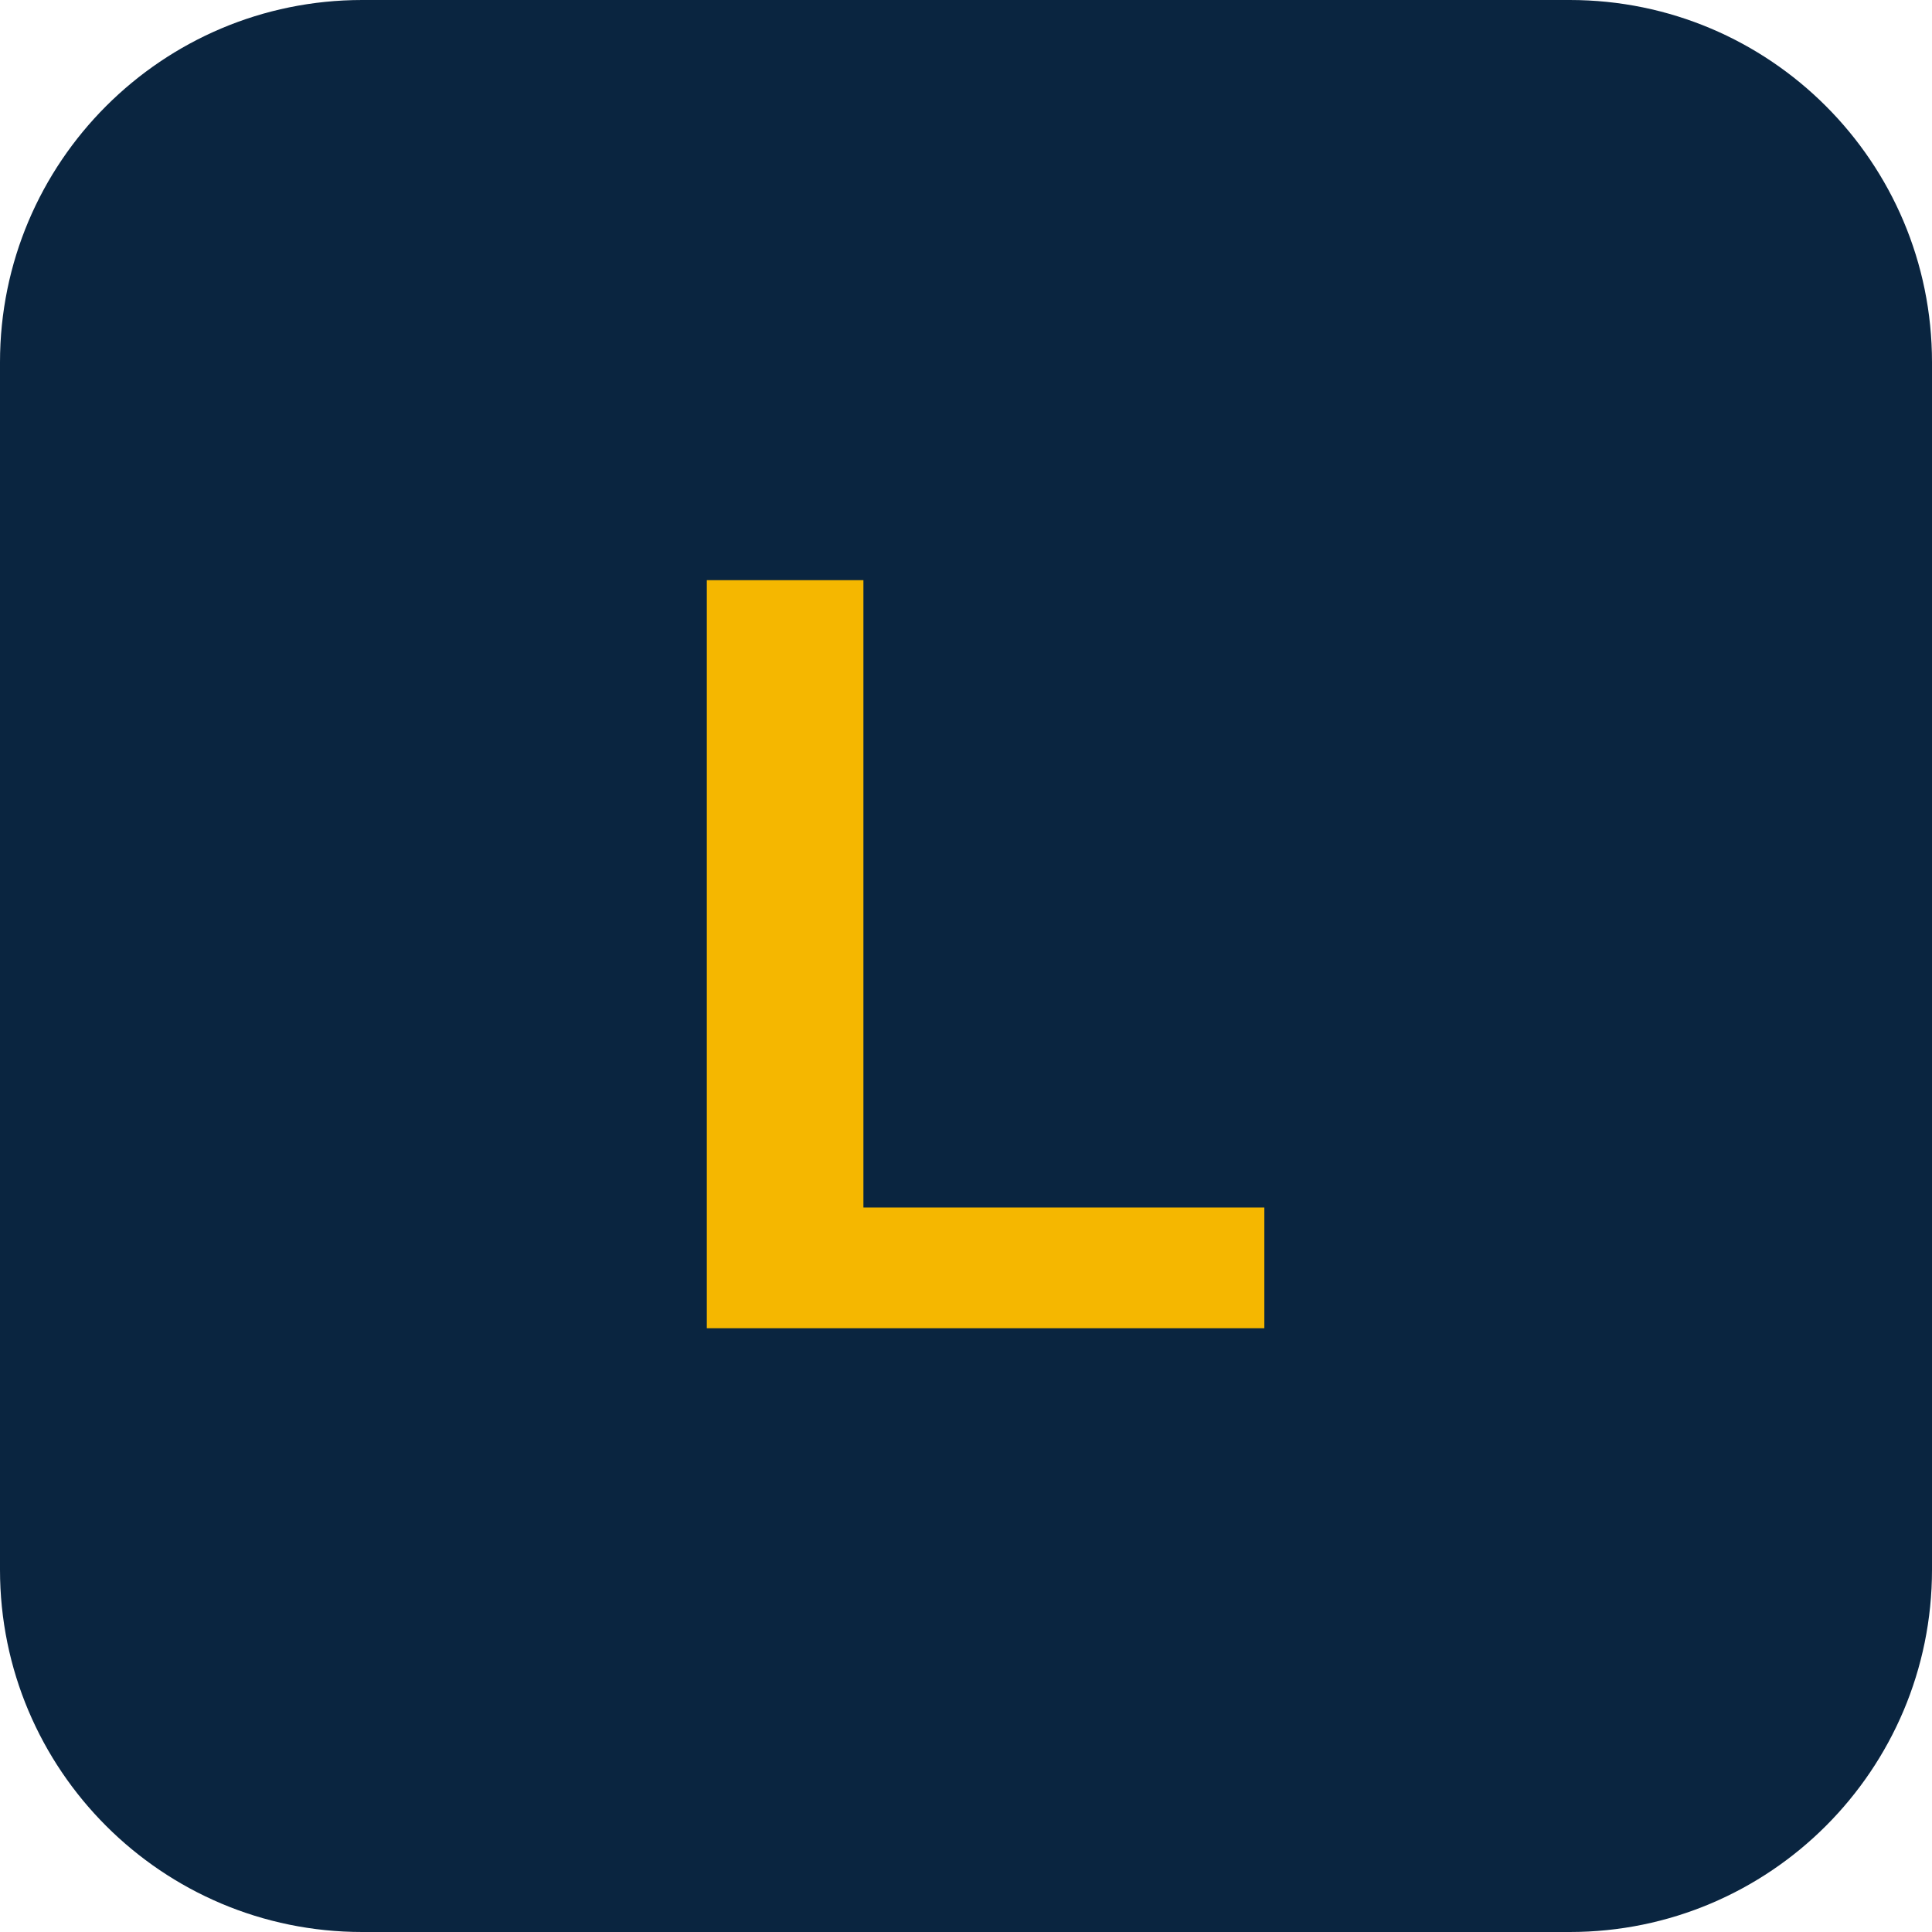
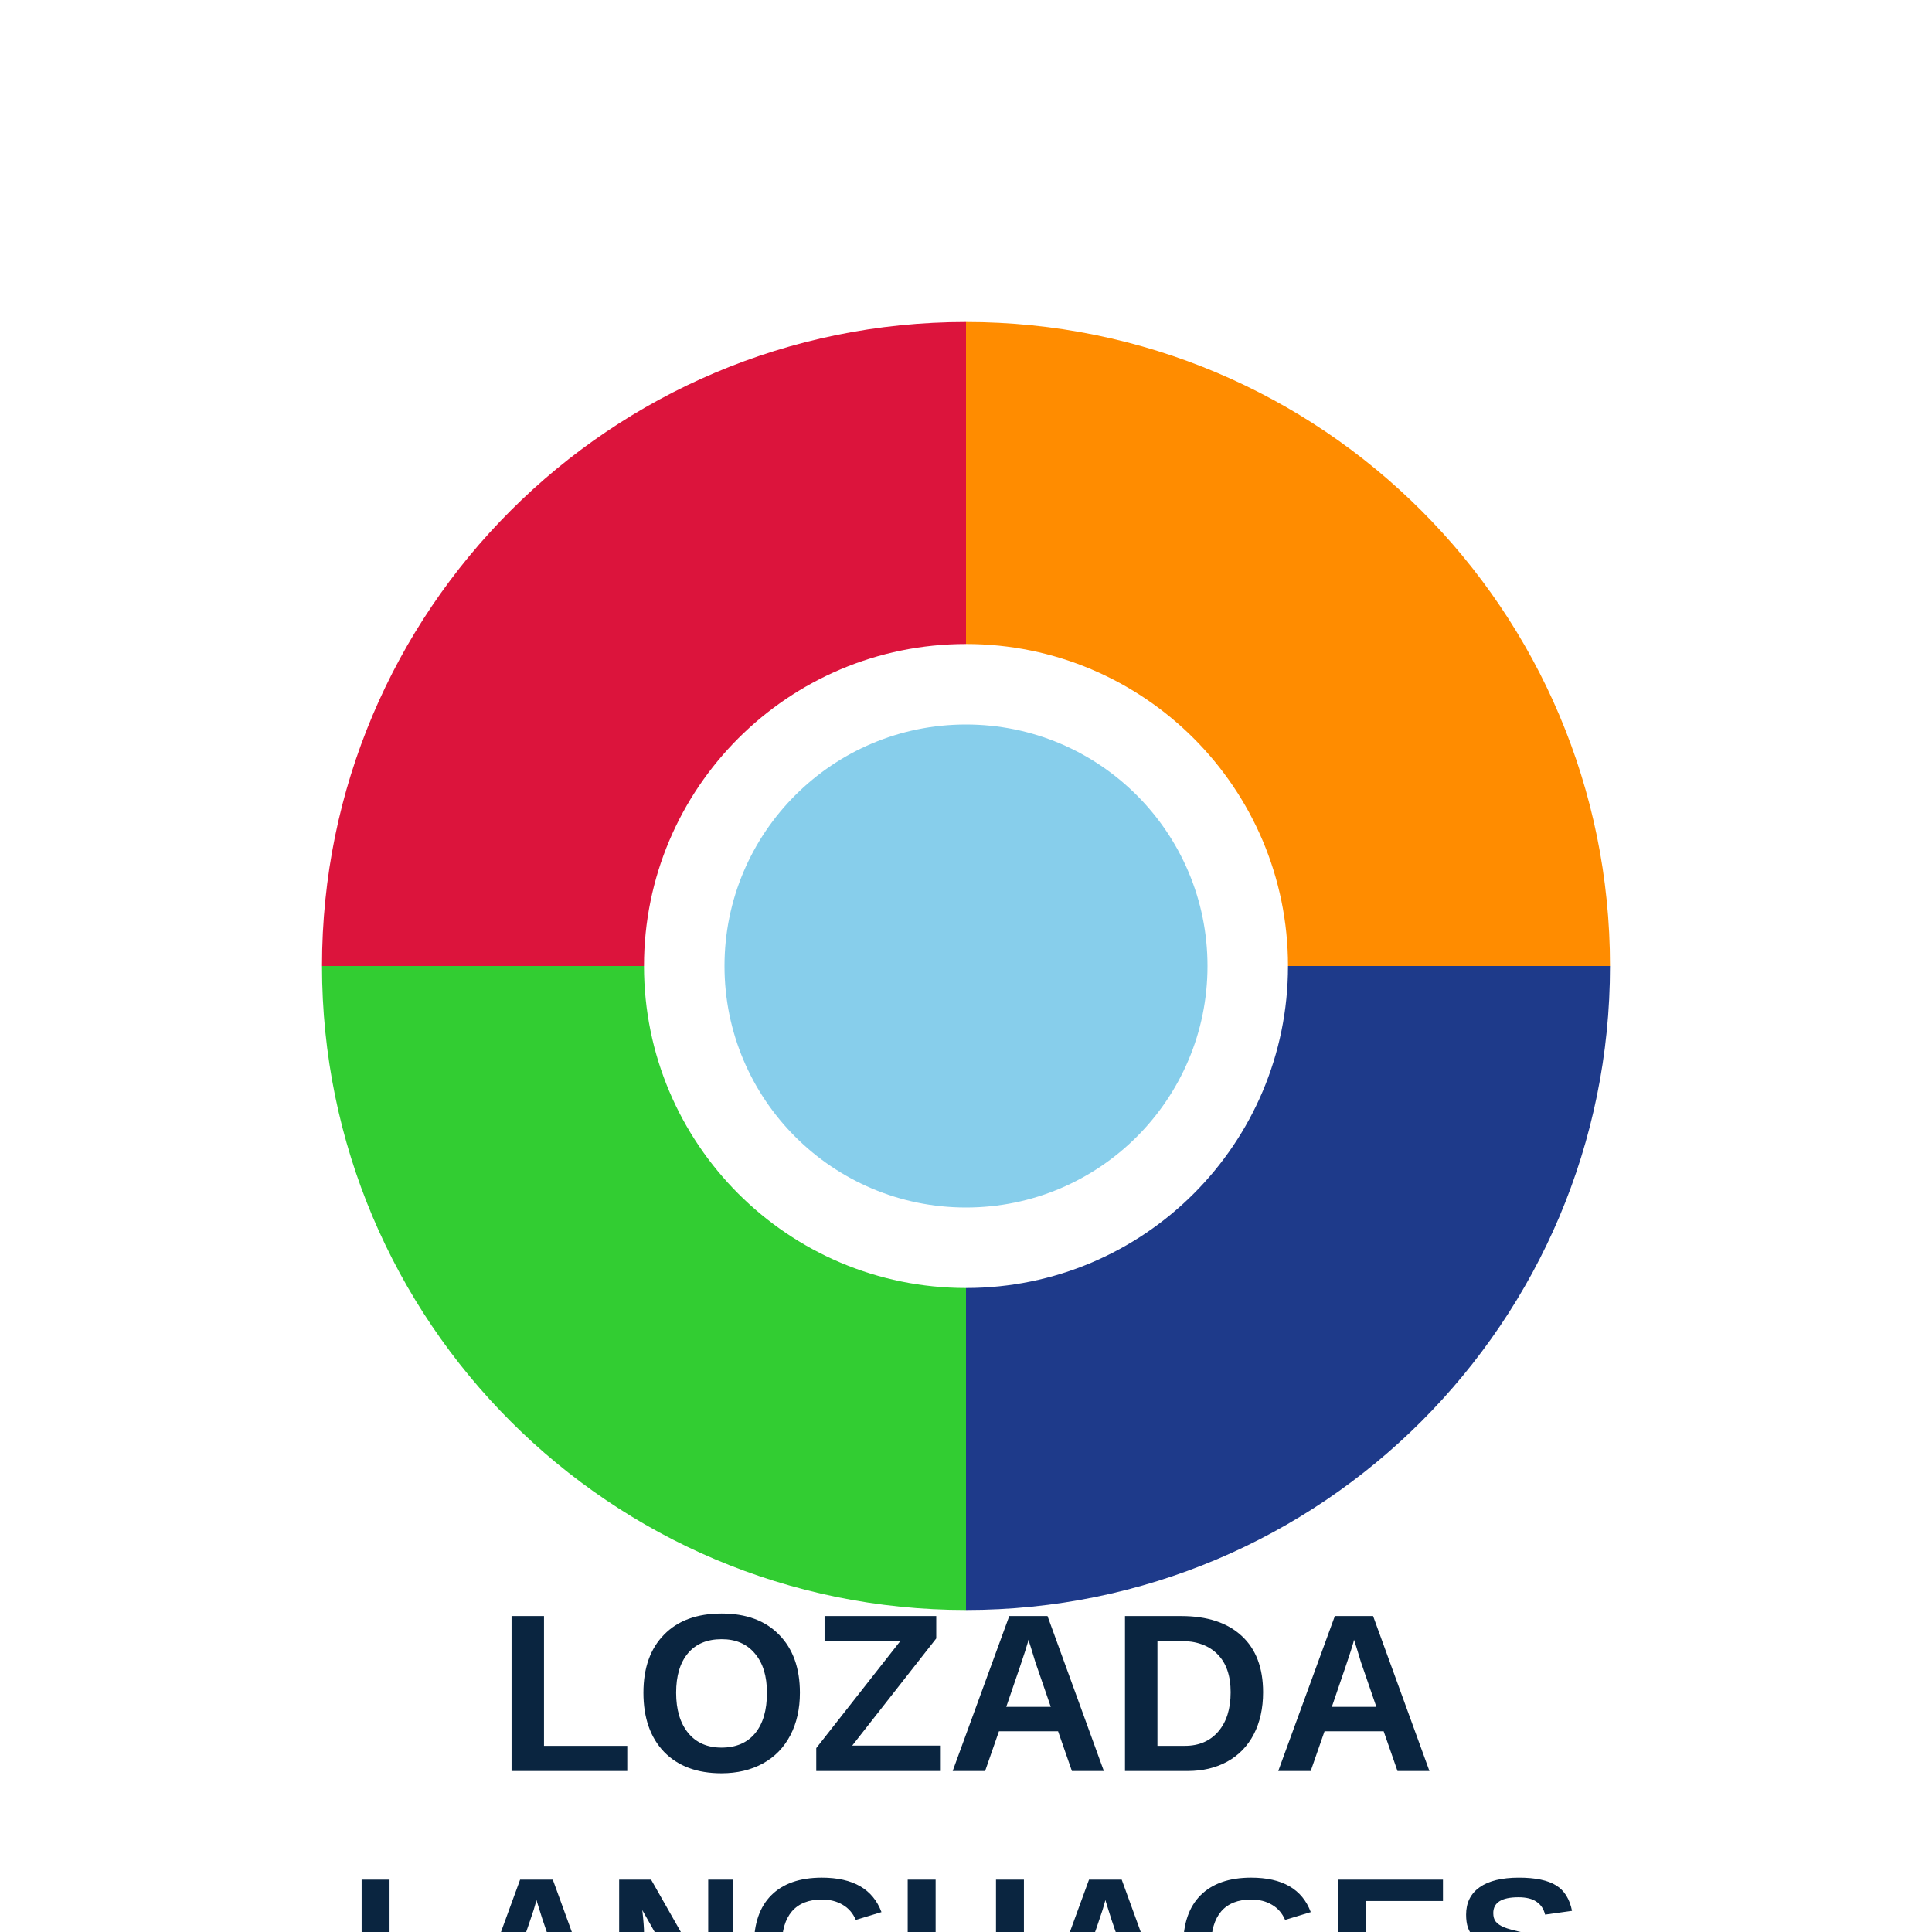
- <svg xmlns="http://www.w3.org/2000/svg" width="32" height="32" viewBox="0 0 32 32" fill="none">
-   <rect width="32" height="32" rx="6" fill="#0A2540" />
-   <text x="16" y="22" font-family="Arial, sans-serif" font-size="18" font-weight="bold" text-anchor="middle" fill="#F5B700">L</text>
+ <svg xmlns="http://www.w3.org/2000/svg" width="120" height="120" viewBox="0 0 120 120" fill="none">
+   <circle cx="60" cy="60" r="15" fill="#87CEEB" />
+   <path d="M60 20 A40 40 0 0 1 100 60 L80 60 A20 20 0 0 0 60 40 Z" fill="#FF8C00" />
+   <path d="M100 60 A40 40 0 0 1 60 100 L60 80 A20 20 0 0 0 80 60 Z" fill="#1E3A8A" />
+   <path d="M20 60 A40 40 0 0 1 60 20 L60 40 A20 20 0 0 0 40 60 Z" fill="#DC143C" />
+   <path d="M60 100 A40 40 0 0 1 20 60 L40 60 A20 20 0 0 0 60 80 Z" fill="#32CD32" />
+   <text x="60" y="110" font-family="Arial, sans-serif" font-size="14" font-weight="bold" text-anchor="middle" fill="#0A2540">LOZADA</text>
+   <text x="60" y="125" font-family="Arial, sans-serif" font-size="12" font-weight="bold" text-anchor="middle" fill="#0A2540">LANGUAGES</text>
</svg>
